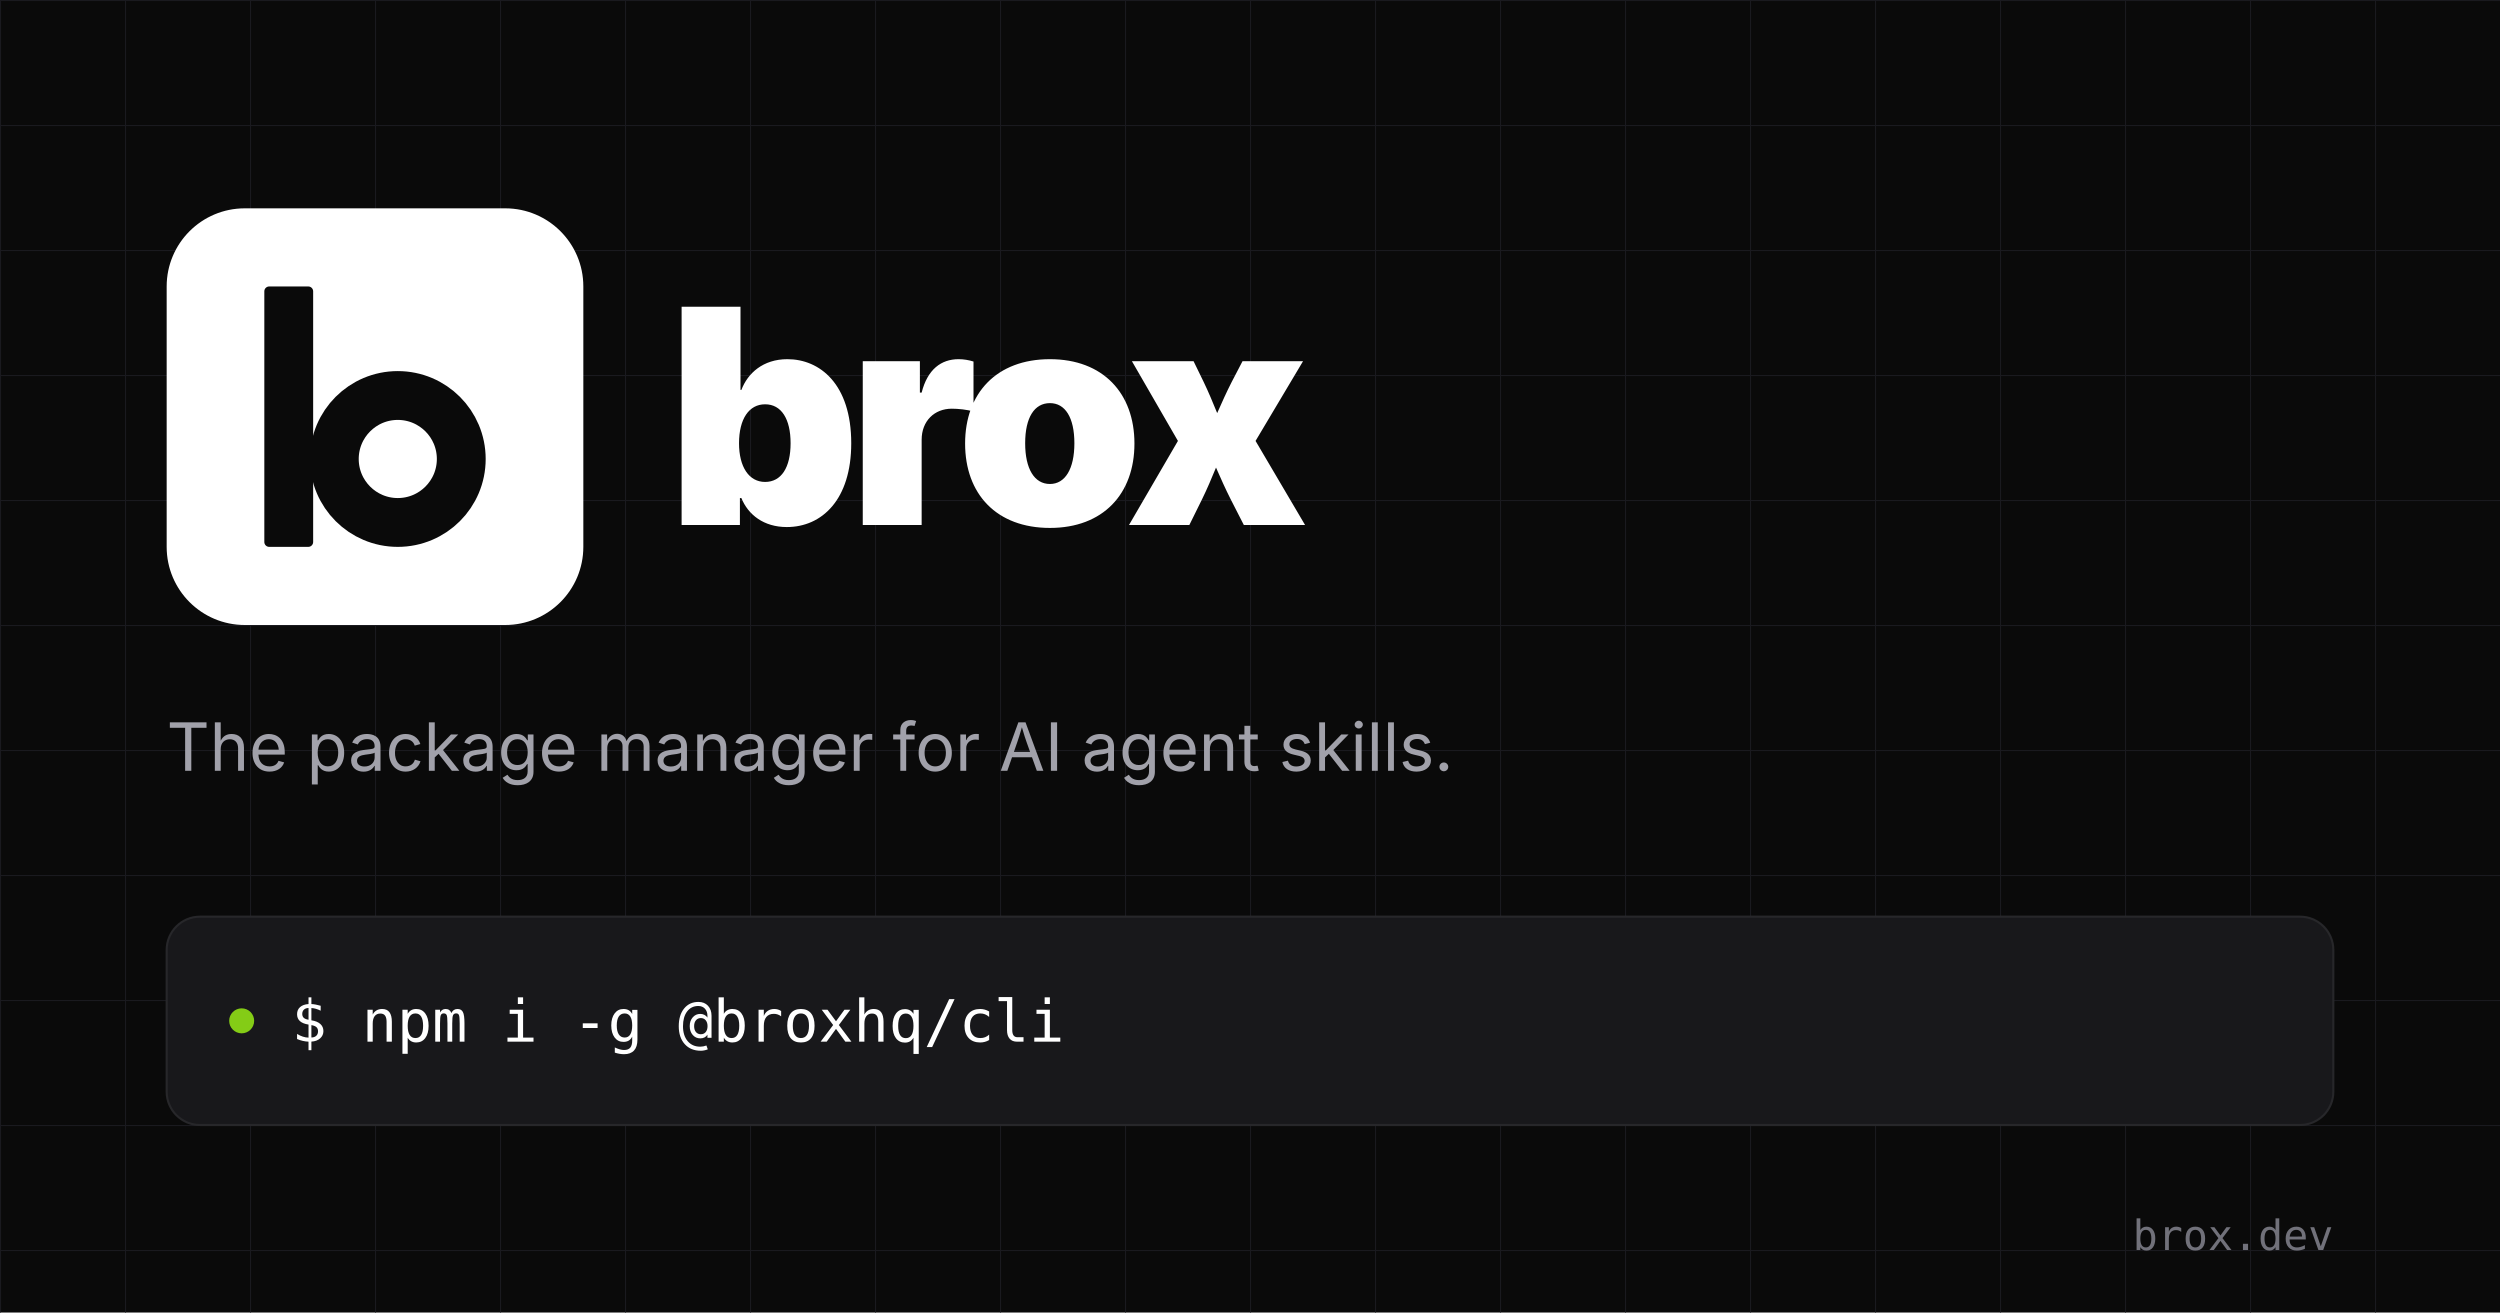
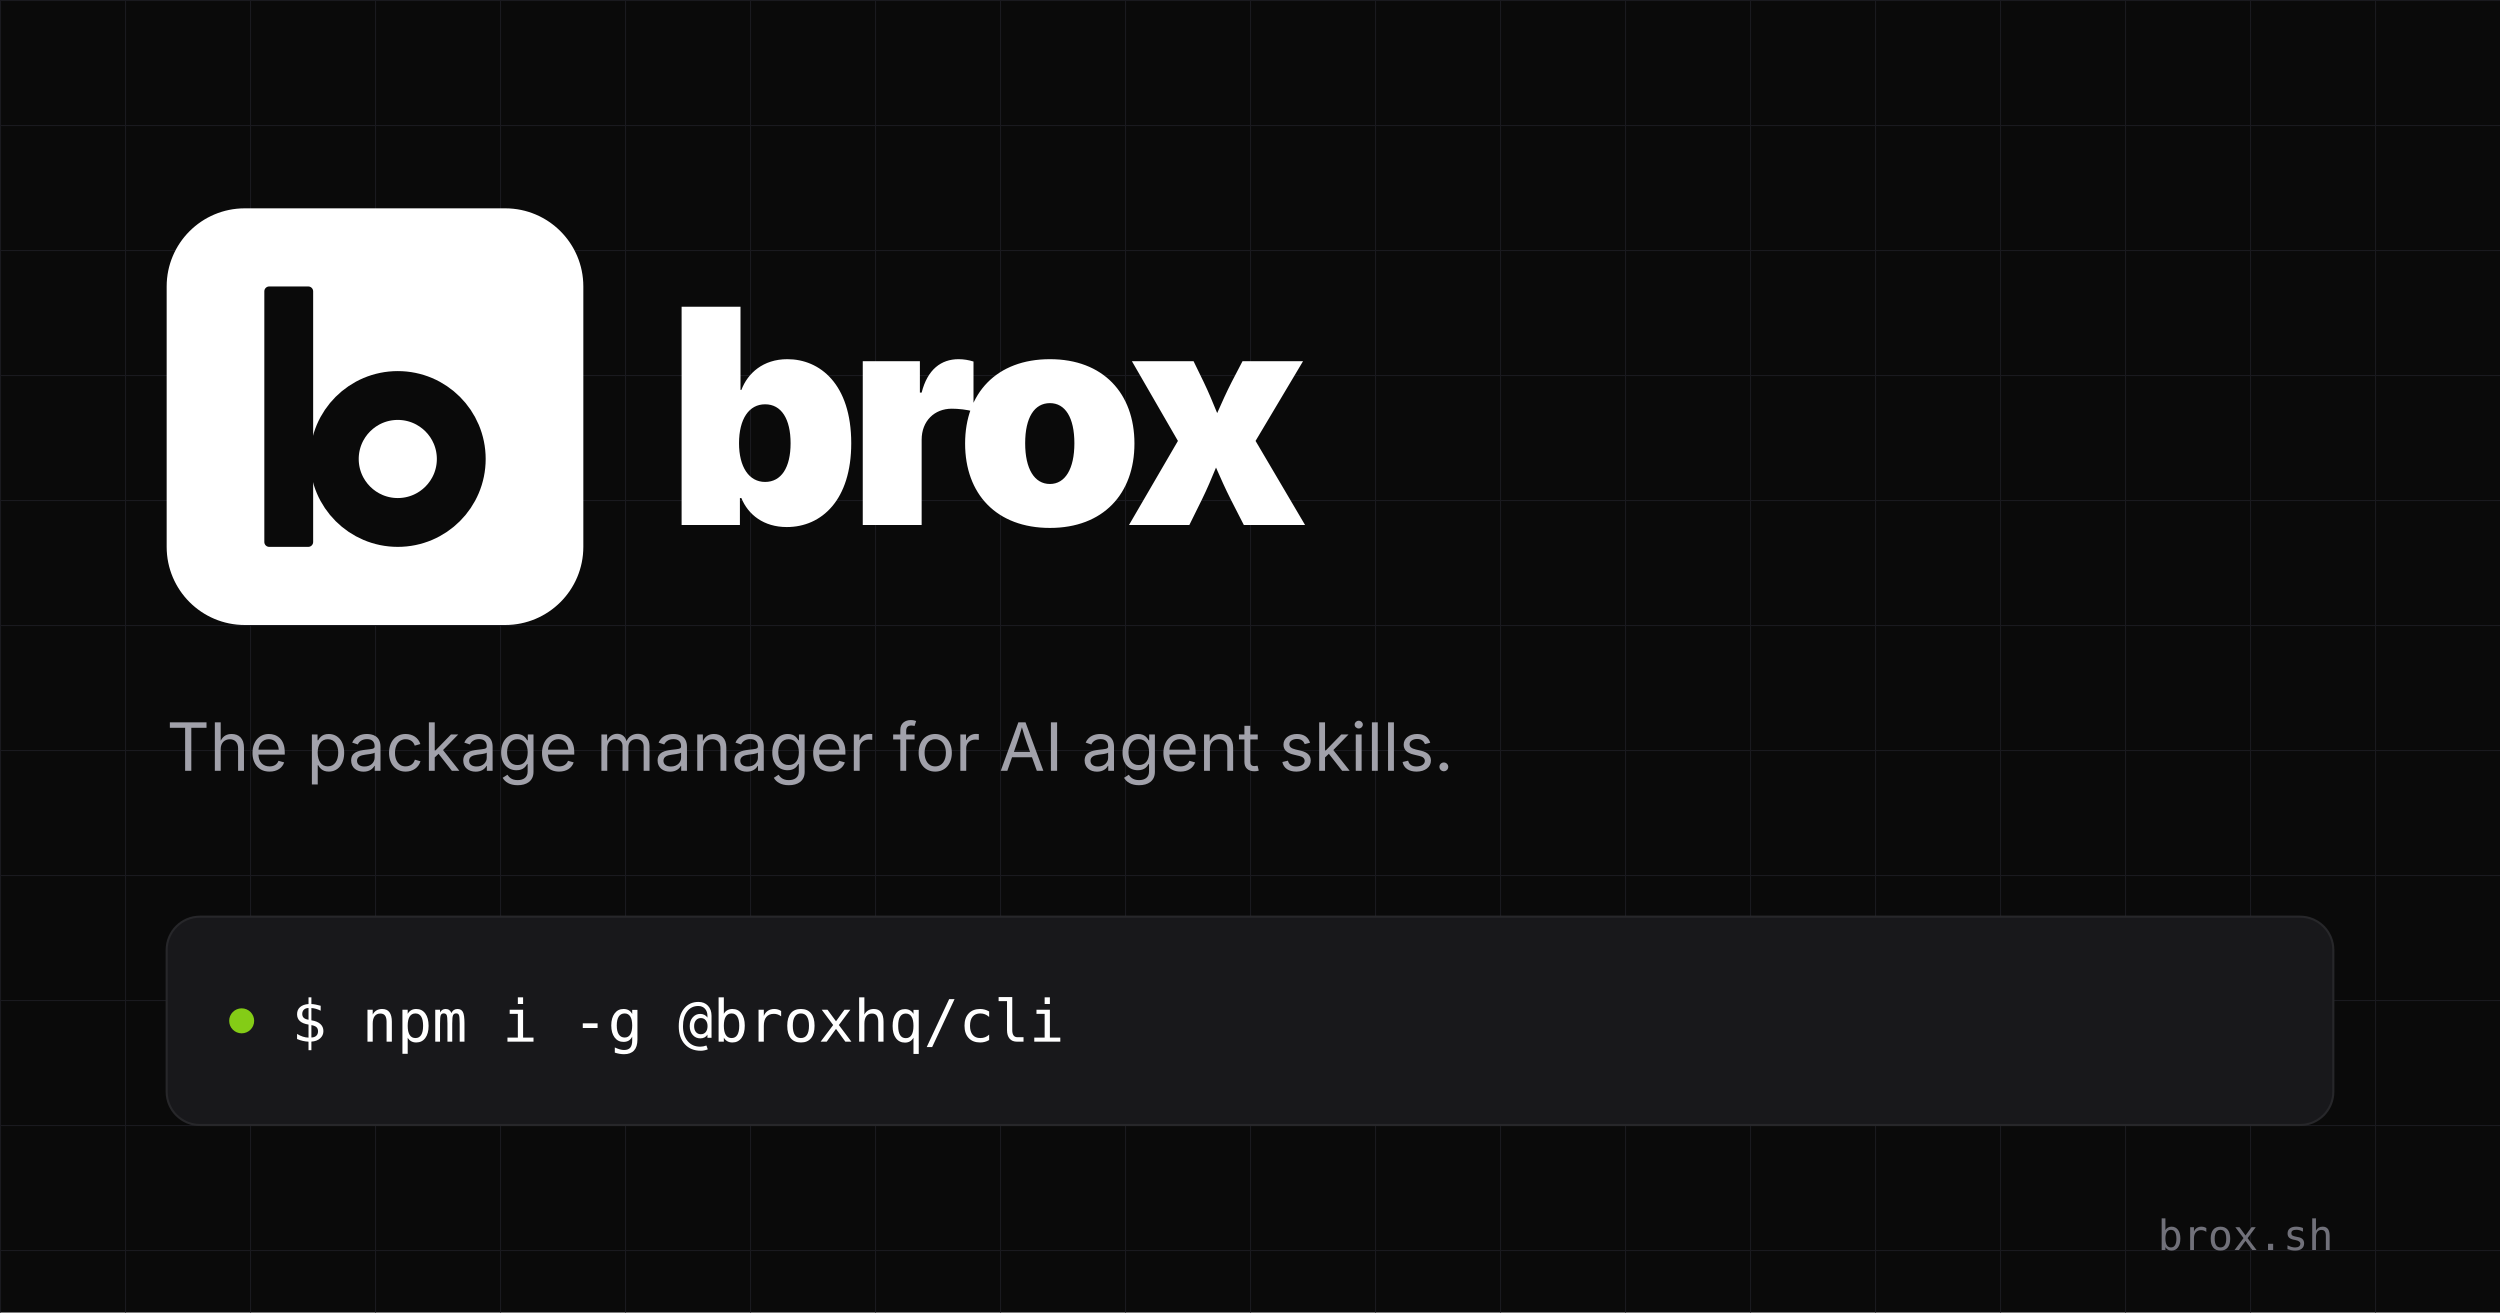
<svg xmlns="http://www.w3.org/2000/svg" width="1200" height="630" viewBox="0 0 1200 630" role="img" aria-label="brox — the package manager for AI agent skills">
  <defs>
    <pattern id="grid" width="60" height="60" patternUnits="userSpaceOnUse">
      <path d="M 60 0 L 0 0 0 60" fill="none" stroke="#1A1A1F" stroke-width="1" />
    </pattern>
  </defs>
  <rect width="1200" height="630" fill="#0A0A0A" />
  <rect width="1200" height="630" fill="url(#grid)" />
  <g transform="translate(80, 100) scale(0.78125)">
    <rect width="256" height="256" rx="48" fill="#FFFFFF" />
    <rect x="60" y="48" width="30" height="160" rx="3" fill="#0A0A0A" />
    <circle cx="142" cy="154" r="39" fill="none" stroke="#0A0A0A" stroke-width="30" />
  </g>
  <text x="320" y="252" font-family="-apple-system, BlinkMacSystemFont, 'SF Pro Display', 'Inter', system-ui, sans-serif" font-size="144" font-weight="900" letter-spacing="-6" fill="#FFFFFF">brox</text>
  <text x="80" y="370" font-family="-apple-system, BlinkMacSystemFont, 'SF Pro Display', 'Inter', system-ui, sans-serif" font-size="32" font-weight="400" fill="#A1A1AA">The package manager for AI agent skills.</text>
  <rect x="80" y="440" width="1040" height="100" rx="16" fill="#18181B" stroke="#27272A" stroke-width="1" />
  <circle cx="116" cy="490" r="6" fill="#84CC16" />
  <text x="140" y="500" font-family="ui-monospace, 'SF Mono', Menlo, Consolas, monospace" font-size="28" font-weight="500" fill="#FFFFFF">$ npm i -g @broxhq/cli</text>
-   <text x="1120" y="600" font-family="ui-monospace, 'SF Mono', Menlo, Consolas, monospace" font-size="20" font-weight="500" fill="#71717A" text-anchor="end">brox.dev</text>
+   <text x="1120" y="600" font-family="ui-monospace, 'SF Mono', Menlo, Consolas, monospace" font-size="20" font-weight="500" fill="#71717A" text-anchor="end">brox.sh</text>
</svg>
